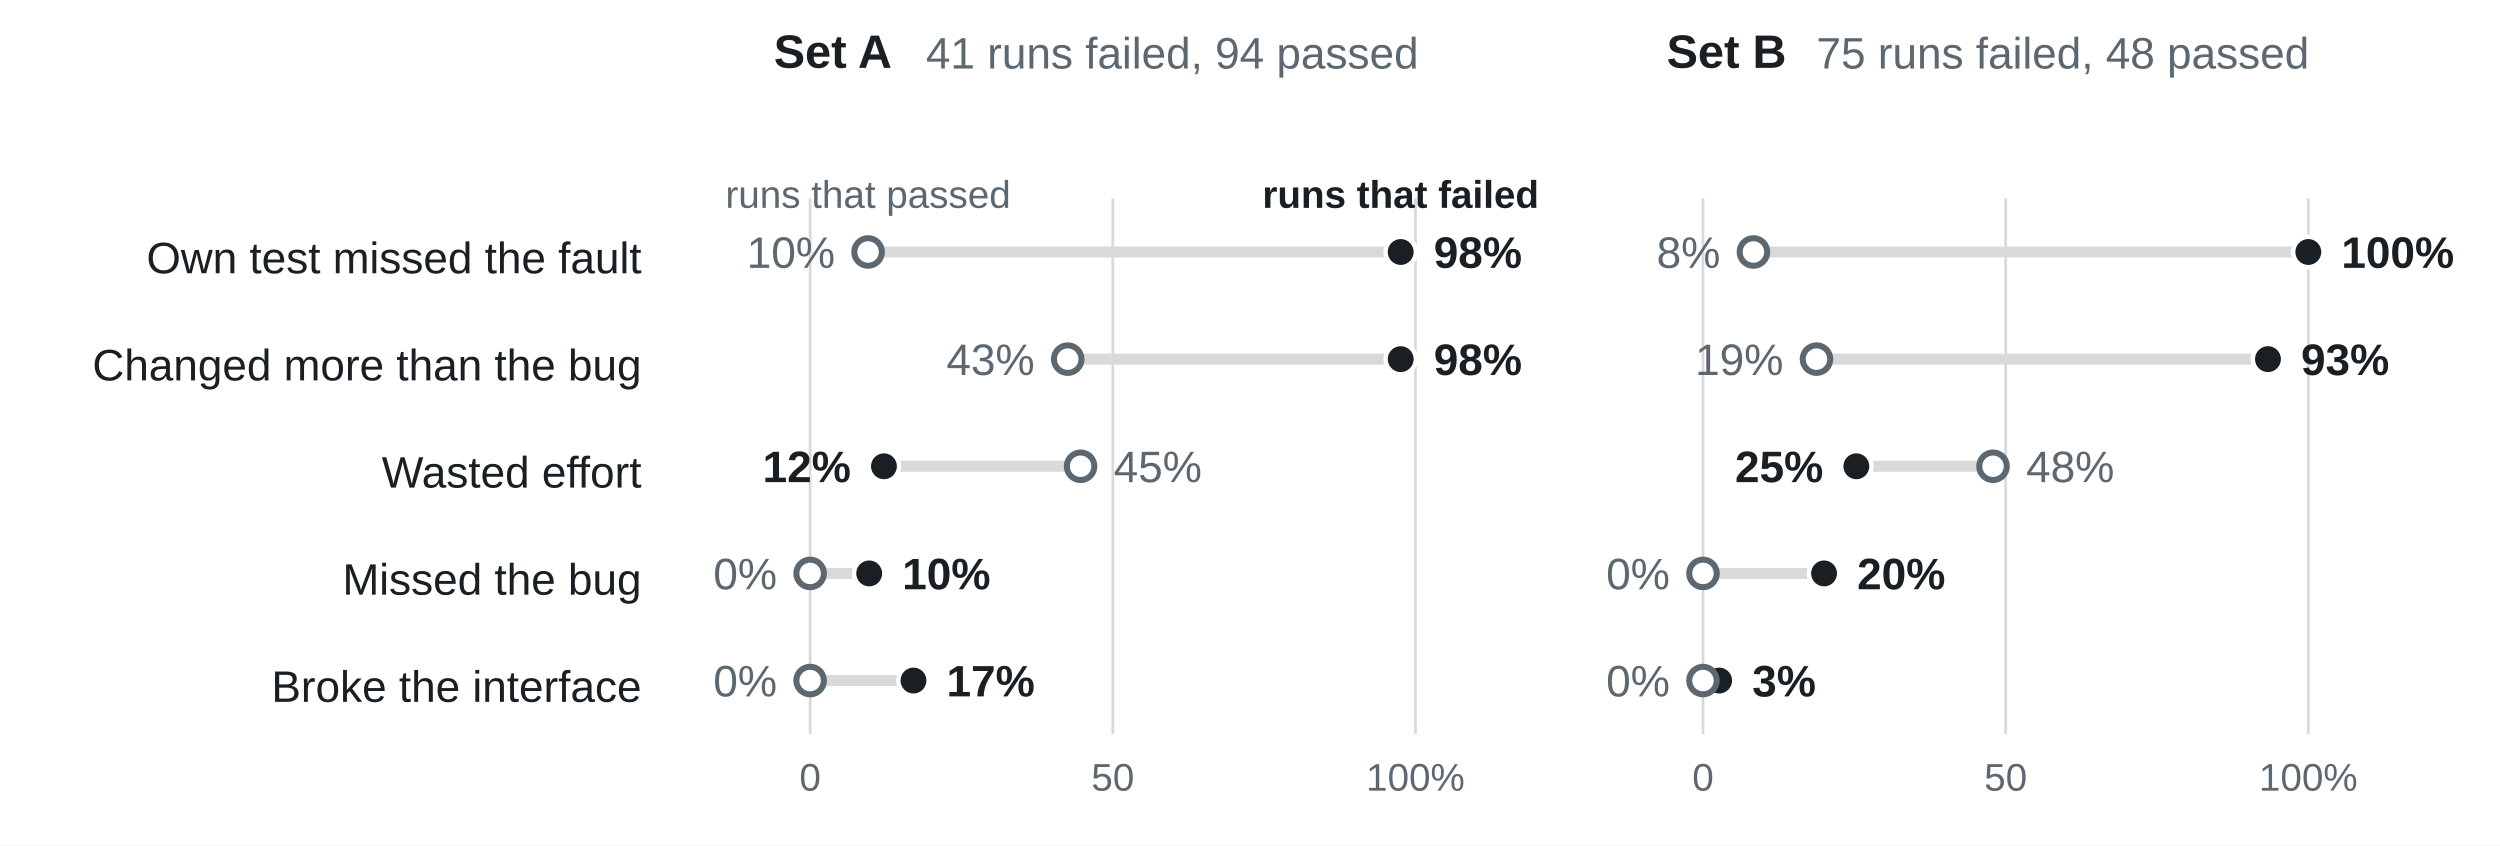
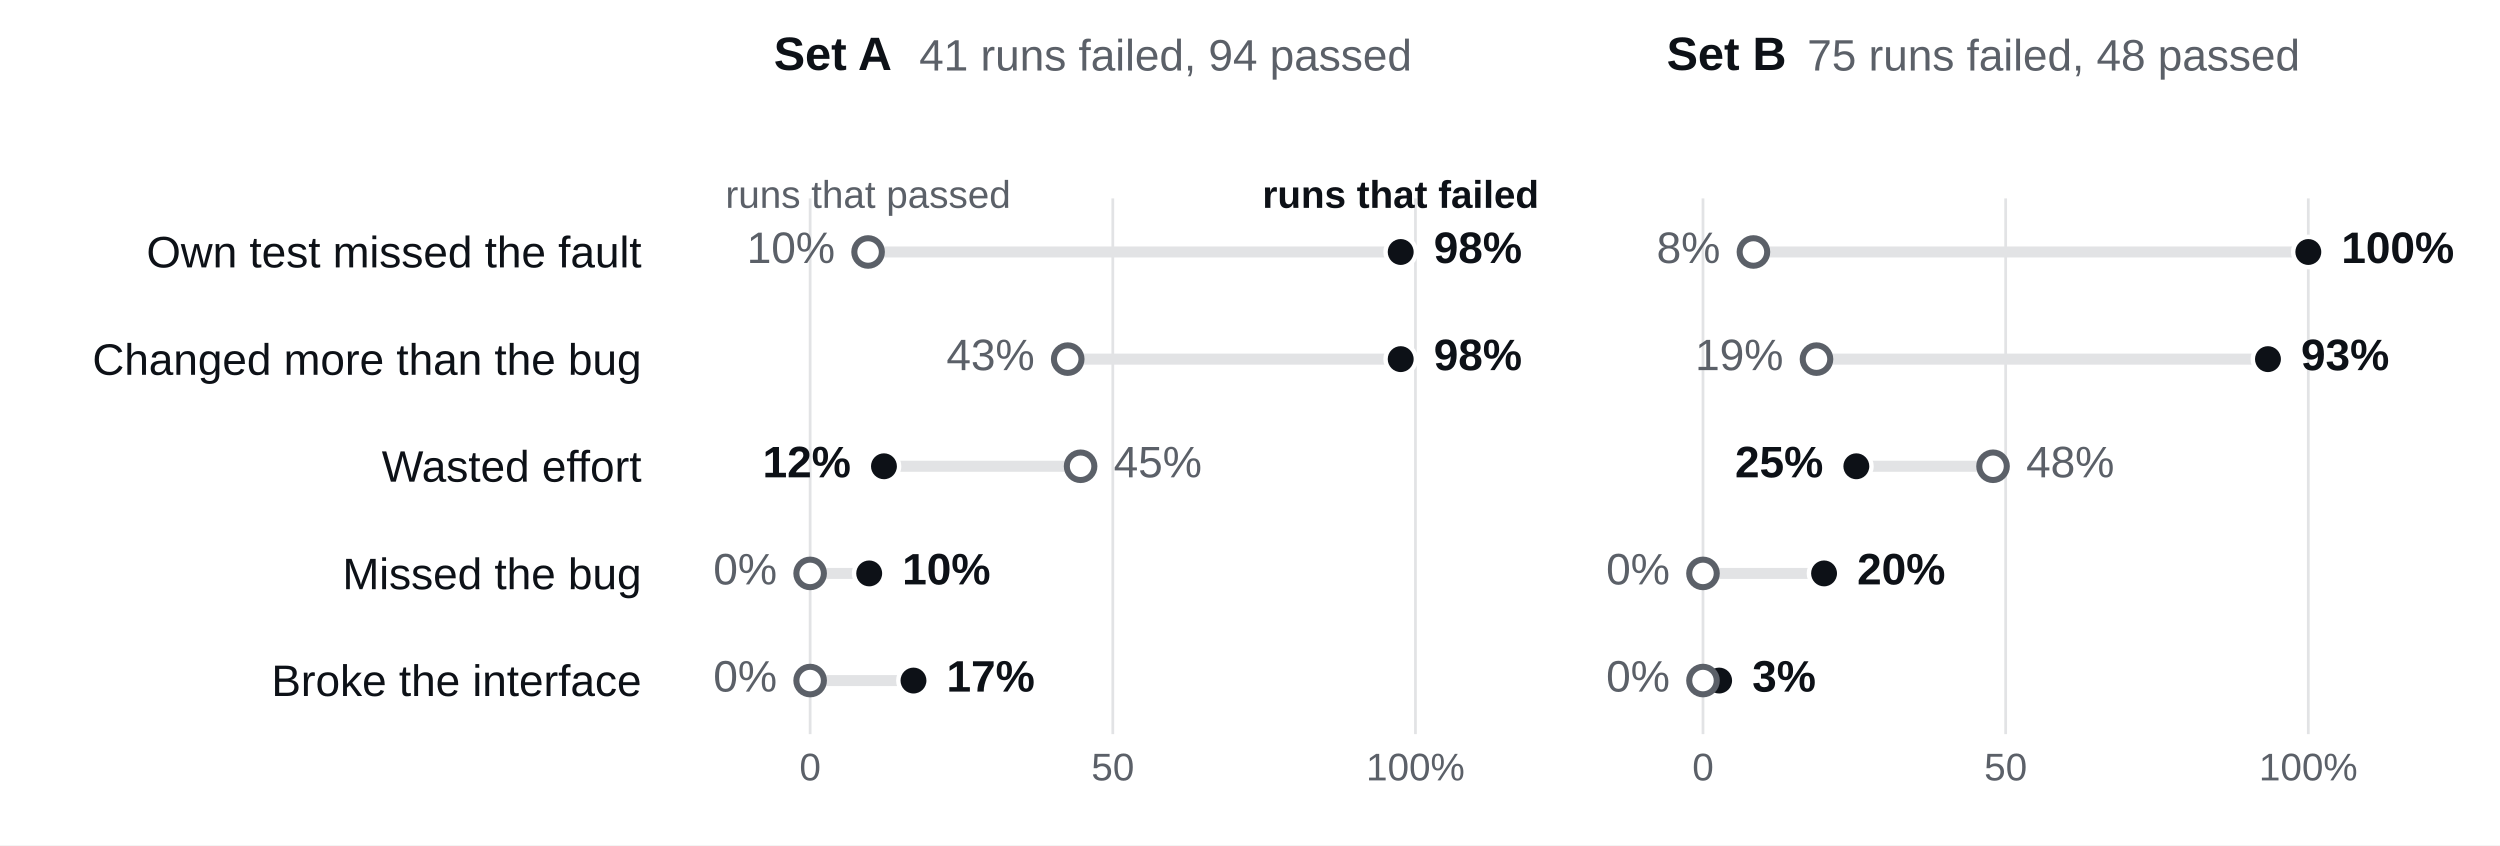
<svg xmlns="http://www.w3.org/2000/svg" xmlns:xlink="http://www.w3.org/1999/xlink" width="453.6pt" height="153.36pt" viewBox="0 0 453.6 153.36" version="1.1">
  <defs>
    <style type="text/css">*{stroke-linejoin: round; stroke-linecap: butt}</style>
  </defs>
  <g id="figure_1">
    <g id="patch_1">
      <path d="M 0 153.36  L 453.6 153.36  L 453.6 0  L 0 0  z " style="fill: #ffffff" />
    </g>
    <g id="axes_1">
      <g id="patch_2">
        <path d="M 140.4 133.2  L 270 133.2  L 270 36  L 140.4 36  z " style="fill: #ffffff" />
      </g>
      <g id="matplotlib.axis_1">
        <g id="xtick_1">
          <g id="line2d_1">
-             <path d="M 146.99 133.2  L 146.99 36  " clip-path="url(#pc1bfa8a1af)" style="fill: none; stroke: #d9d9d9; stroke-width: 0.5; stroke-linecap: square" />
+             <path d="M 146.99 133.2  L 146.99 36  " clip-path="url(#p0ff45778e9)" style="fill: none; stroke: #e2e3e5; stroke-width: 0.5; stroke-linecap: square" />
          </g>
          <g id="line2d_2" />
          <g id="text_1">
-             <text style="font-size: 7px; font-family: 'Libre Franklin', 'Franklin Gothic Medium', 'Segoe UI', 'Helvetica Neue', 'Arial', 'DejaVu Sans', sans-serif; text-anchor: middle; fill: #5c6770" x="146.99" y="143.462" transform="rotate(-0 146.9898 143.462)">0</text>
+             <text style="font-size: 7px; font-family: 'Figtree', 'Segoe UI', 'Helvetica Neue', 'Arial', 'DejaVu Sans', sans-serif; text-anchor: middle; fill: #5b6068" x="146.99" y="141.6" transform="rotate(-0 146.9898 141.6)">0</text>
          </g>
        </g>
        <g id="xtick_2">
          <g id="line2d_3">
-             <path d="M 201.905 133.2  L 201.905 36  " clip-path="url(#pc1bfa8a1af)" style="fill: none; stroke: #d9d9d9; stroke-width: 0.5; stroke-linecap: square" />
+             <path d="M 201.905 133.2  L 201.905 36  " clip-path="url(#p0ff45778e9)" style="fill: none; stroke: #e2e3e5; stroke-width: 0.5; stroke-linecap: square" />
          </g>
          <g id="line2d_4" />
          <g id="text_2">
-             <text style="font-size: 7px; font-family: 'Libre Franklin', 'Franklin Gothic Medium', 'Segoe UI', 'Helvetica Neue', 'Arial', 'DejaVu Sans', sans-serif; text-anchor: middle; fill: #5c6770" x="201.905" y="143.462" transform="rotate(-0 201.9051 143.462)">50</text>
+             <text style="font-size: 7px; font-family: 'Figtree', 'Segoe UI', 'Helvetica Neue', 'Arial', 'DejaVu Sans', sans-serif; text-anchor: middle; fill: #5b6068" x="201.905" y="141.6" transform="rotate(-0 201.9051 141.6)">50</text>
          </g>
        </g>
        <g id="xtick_3">
          <g id="line2d_5">
-             <path d="M 256.82 133.2  L 256.82 36  " clip-path="url(#pc1bfa8a1af)" style="fill: none; stroke: #d9d9d9; stroke-width: 0.5; stroke-linecap: square" />
+             <path d="M 256.82 133.2  L 256.82 36  " clip-path="url(#p0ff45778e9)" style="fill: none; stroke: #e2e3e5; stroke-width: 0.5; stroke-linecap: square" />
          </g>
          <g id="line2d_6" />
          <g id="text_3">
-             <text style="font-size: 7px; font-family: 'Libre Franklin', 'Franklin Gothic Medium', 'Segoe UI', 'Helvetica Neue', 'Arial', 'DejaVu Sans', sans-serif; text-anchor: middle; fill: #5c6770" x="256.82" y="143.462" transform="rotate(-0 256.8203 143.462)">100%</text>
+             <text style="font-size: 7px; font-family: 'Figtree', 'Segoe UI', 'Helvetica Neue', 'Arial', 'DejaVu Sans', sans-serif; text-anchor: middle; fill: #5b6068" x="256.82" y="141.6" transform="rotate(-0 256.8203 141.6)">100%</text>
          </g>
        </g>
      </g>
      <g id="matplotlib.axis_2">
        <g id="ytick_1">
          <g id="line2d_7" />
          <g id="text_4">
-             <text style="font-size: 8px; font-family: 'Libre Franklin', 'Franklin Gothic Medium', 'Segoe UI', 'Helvetica Neue', 'Arial', 'DejaVu Sans', sans-serif; text-anchor: end; fill: #1a1f24" x="116.4" y="49.584" transform="rotate(-0 116.4 49.584)">Own test missed the fault</text>
+             <text style="font-size: 8px; font-family: 'Figtree', 'Segoe UI', 'Helvetica Neue', 'Arial', 'DejaVu Sans', sans-serif; text-anchor: end; fill: #0d1117" x="116.4" y="48.52" transform="rotate(-0 116.4 48.52)">Own test missed the fault</text>
          </g>
        </g>
        <g id="ytick_2">
          <g id="line2d_8" />
          <g id="text_5">
-             <text style="font-size: 8px; font-family: 'Libre Franklin', 'Franklin Gothic Medium', 'Segoe UI', 'Helvetica Neue', 'Arial', 'DejaVu Sans', sans-serif; text-anchor: end; fill: #1a1f24" x="116.4" y="69.024" transform="rotate(-0 116.4 69.024)">Changed more than the bug</text>
+             <text style="font-size: 8px; font-family: 'Figtree', 'Segoe UI', 'Helvetica Neue', 'Arial', 'DejaVu Sans', sans-serif; text-anchor: end; fill: #0d1117" x="116.4" y="68.008" transform="rotate(-0 116.4 68.00813)">Changed more than the bug</text>
          </g>
        </g>
        <g id="ytick_3">
          <g id="line2d_9" />
          <g id="text_6">
-             <text style="font-size: 8px; font-family: 'Libre Franklin', 'Franklin Gothic Medium', 'Segoe UI', 'Helvetica Neue', 'Arial', 'DejaVu Sans', sans-serif; text-anchor: end; fill: #1a1f24" x="116.4" y="88.464" transform="rotate(-0 116.4 88.464)">Wasted effort</text>
+             <text style="font-size: 8px; font-family: 'Figtree', 'Segoe UI', 'Helvetica Neue', 'Arial', 'DejaVu Sans', sans-serif; text-anchor: end; fill: #0d1117" x="116.4" y="87.4" transform="rotate(-0 116.4 87.4)">Wasted effort</text>
          </g>
        </g>
        <g id="ytick_4">
          <g id="line2d_10" />
          <g id="text_7">
-             <text style="font-size: 8px; font-family: 'Libre Franklin', 'Franklin Gothic Medium', 'Segoe UI', 'Helvetica Neue', 'Arial', 'DejaVu Sans', sans-serif; text-anchor: end; fill: #1a1f24" x="116.4" y="107.904" transform="rotate(-0 116.4 107.904)">Missed the bug</text>
+             <text style="font-size: 8px; font-family: 'Figtree', 'Segoe UI', 'Helvetica Neue', 'Arial', 'DejaVu Sans', sans-serif; text-anchor: end; fill: #0d1117" x="116.4" y="106.904" transform="rotate(-0 116.4 106.9038)">Missed the bug</text>
          </g>
        </g>
        <g id="ytick_5">
          <g id="line2d_11" />
          <g id="text_8">
-             <text style="font-size: 8px; font-family: 'Libre Franklin', 'Franklin Gothic Medium', 'Segoe UI', 'Helvetica Neue', 'Arial', 'DejaVu Sans', sans-serif; text-anchor: end; fill: #1a1f24" x="116.4" y="127.344" transform="rotate(-0 116.4 127.344)">Broke the interface</text>
+             <text style="font-size: 8px; font-family: 'Figtree', 'Segoe UI', 'Helvetica Neue', 'Arial', 'DejaVu Sans', sans-serif; text-anchor: end; fill: #0d1117" x="116.4" y="126.28" transform="rotate(-0 116.4 126.28)">Broke the interface</text>
          </g>
        </g>
      </g>
      <g id="line2d_12">
-         <path d="M 157.506 45.72  L 254.142 45.72  " clip-path="url(#pc1bfa8a1af)" style="fill: none; stroke: #d9d9d9; stroke-width: 2; stroke-linecap: round" />
+         <path d="M 157.506 45.72  L 254.142 45.72  " clip-path="url(#p0ff45778e9)" style="fill: none; stroke: #e2e3e5; stroke-width: 2; stroke-linecap: round" />
      </g>
      <g id="line2d_13">
-         <path d="M 193.726 65.16  L 254.142 65.16  " clip-path="url(#pc1bfa8a1af)" style="fill: none; stroke: #d9d9d9; stroke-width: 2; stroke-linecap: round" />
+         <path d="M 193.726 65.16  L 254.142 65.16  " clip-path="url(#p0ff45778e9)" style="fill: none; stroke: #e2e3e5; stroke-width: 2; stroke-linecap: round" />
      </g>
      <g id="line2d_14">
-         <path d="M 196.063 84.6  L 160.384 84.6  " clip-path="url(#pc1bfa8a1af)" style="fill: none; stroke: #d9d9d9; stroke-width: 2; stroke-linecap: round" />
+         <path d="M 196.063 84.6  L 160.384 84.6  " clip-path="url(#p0ff45778e9)" style="fill: none; stroke: #e2e3e5; stroke-width: 2; stroke-linecap: round" />
      </g>
      <g id="line2d_15">
-         <path d="M 146.99 104.04  L 157.705 104.04  " clip-path="url(#pc1bfa8a1af)" style="fill: none; stroke: #d9d9d9; stroke-width: 2; stroke-linecap: round" />
+         <path d="M 146.99 104.04  L 157.705 104.04  " clip-path="url(#p0ff45778e9)" style="fill: none; stroke: #e2e3e5; stroke-width: 2; stroke-linecap: round" />
      </g>
      <g id="line2d_16">
-         <path d="M 146.99 123.48  L 165.741 123.48  " clip-path="url(#pc1bfa8a1af)" style="fill: none; stroke: #d9d9d9; stroke-width: 2; stroke-linecap: round" />
+         <path d="M 146.99 123.48  L 165.741 123.48  " clip-path="url(#p0ff45778e9)" style="fill: none; stroke: #e2e3e5; stroke-width: 2; stroke-linecap: round" />
      </g>
      <g id="line2d_17">
        <defs>
-           <path id="mf15284a9cc" d="M 0 2.5  C 0.663 2.5 1.299 2.237 1.768 1.768  C 2.237 1.299 2.5 0.663 2.5 0  C 2.5 -0.663 2.237 -1.299 1.768 -1.768  C 1.299 -2.237 0.663 -2.5 0 -2.5  C -0.663 -2.5 -1.299 -2.237 -1.768 -1.768  C -2.237 -1.299 -2.5 -0.663 -2.5 0  C -2.5 0.663 -2.237 1.299 -1.768 1.768  C -1.299 2.237 -0.663 2.5 0 2.5  z " style="stroke: #5c6770; stroke-width: 1.1" />
+           <path id="m9650bbb0f3" d="M 0 2.5  C 0.663 2.5 1.299 2.237 1.768 1.768  C 2.237 1.299 2.5 0.663 2.5 0  C 2.5 -0.663 2.237 -1.299 1.768 -1.768  C 1.299 -2.237 0.663 -2.5 0 -2.5  C -0.663 -2.5 -1.299 -2.237 -1.768 -1.768  C -2.237 -1.299 -2.5 -0.663 -2.5 0  C -2.5 0.663 -2.237 1.299 -1.768 1.768  C -1.299 2.237 -0.663 2.5 0 2.5  z " style="stroke: #5b6068; stroke-width: 1.1" />
        </defs>
-         <g clip-path="url(#pc1bfa8a1af)">
-           <use xlink:href="#mf15284a9cc" x="157.506" y="45.72" style="fill: #ffffff; stroke: #5c6770; stroke-width: 1.1" />
+         <g clip-path="url(#p0ff45778e9)">
+           <use xlink:href="#m9650bbb0f3" x="157.506" y="45.72" style="fill: #ffffff; stroke: #5b6068; stroke-width: 1.1" />
        </g>
      </g>
      <g id="line2d_18">
-         <g clip-path="url(#pc1bfa8a1af)">
-           <use xlink:href="#mf15284a9cc" x="193.726" y="65.16" style="fill: #ffffff; stroke: #5c6770; stroke-width: 1.1" />
+         <g clip-path="url(#p0ff45778e9)">
+           <use xlink:href="#m9650bbb0f3" x="193.726" y="65.16" style="fill: #ffffff; stroke: #5b6068; stroke-width: 1.1" />
        </g>
      </g>
      <g id="line2d_19">
-         <g clip-path="url(#pc1bfa8a1af)">
-           <use xlink:href="#mf15284a9cc" x="196.063" y="84.6" style="fill: #ffffff; stroke: #5c6770; stroke-width: 1.1" />
+         <g clip-path="url(#p0ff45778e9)">
+           <use xlink:href="#m9650bbb0f3" x="196.063" y="84.6" style="fill: #ffffff; stroke: #5b6068; stroke-width: 1.1" />
        </g>
      </g>
      <g id="line2d_20">
-         <g clip-path="url(#pc1bfa8a1af)">
-           <use xlink:href="#mf15284a9cc" x="146.99" y="104.04" style="fill: #ffffff; stroke: #5c6770; stroke-width: 1.1" />
+         <g clip-path="url(#p0ff45778e9)">
+           <use xlink:href="#m9650bbb0f3" x="146.99" y="104.04" style="fill: #ffffff; stroke: #5b6068; stroke-width: 1.1" />
        </g>
      </g>
      <g id="line2d_21">
-         <g clip-path="url(#pc1bfa8a1af)">
-           <use xlink:href="#mf15284a9cc" x="146.99" y="123.48" style="fill: #ffffff; stroke: #5c6770; stroke-width: 1.1" />
+         <g clip-path="url(#p0ff45778e9)">
+           <use xlink:href="#m9650bbb0f3" x="146.99" y="123.48" style="fill: #ffffff; stroke: #5b6068; stroke-width: 1.1" />
        </g>
      </g>
      <g id="line2d_22">
        <defs>
-           <path id="med57297b01" d="M 0 2.75  C 0.729 2.75 1.429 2.46 1.945 1.945  C 2.46 1.429 2.75 0.729 2.75 0  C 2.75 -0.729 2.46 -1.429 1.945 -1.945  C 1.429 -2.46 0.729 -2.75 0 -2.75  C -0.729 -2.75 -1.429 -2.46 -1.945 -1.945  C -2.46 -1.429 -2.75 -0.729 -2.75 0  C -2.75 0.729 -2.46 1.429 -1.945 1.945  C -1.429 2.46 -0.729 2.75 0 2.75  z " style="stroke: #ffffff; stroke-width: 0.8" />
+           <path id="mc7dd5e5959" d="M 0 2.75  C 0.729 2.75 1.429 2.46 1.945 1.945  C 2.46 1.429 2.75 0.729 2.75 0  C 2.75 -0.729 2.46 -1.429 1.945 -1.945  C 1.429 -2.46 0.729 -2.75 0 -2.75  C -0.729 -2.75 -1.429 -2.46 -1.945 -1.945  C -2.46 -1.429 -2.75 -0.729 -2.75 0  C -2.75 0.729 -2.46 1.429 -1.945 1.945  C -1.429 2.46 -0.729 2.75 0 2.75  z " style="stroke: #ffffff; stroke-width: 0.8" />
        </defs>
-         <g clip-path="url(#pc1bfa8a1af)">
-           <use xlink:href="#med57297b01" x="254.142" y="45.72" style="fill: #1a1f24; stroke: #ffffff; stroke-width: 0.8" />
+         <g clip-path="url(#p0ff45778e9)">
+           <use xlink:href="#mc7dd5e5959" x="254.142" y="45.72" style="fill: #0d1117; stroke: #ffffff; stroke-width: 0.8" />
        </g>
      </g>
      <g id="text_9">
-         <text style="font-weight: 700; font-size: 8px; font-family: 'Libre Franklin', 'Franklin Gothic Medium', 'Segoe UI', 'Helvetica Neue', 'Arial', 'DejaVu Sans', sans-serif; text-anchor: start; fill: #1a1f24" x="260.142" y="48.6" transform="rotate(-0 260.1415 48.6)">98%</text>
+         <text style="font-weight: 700; font-size: 8px; font-family: 'Figtree', 'Segoe UI', 'Helvetica Neue', 'Arial', 'DejaVu Sans', sans-serif; text-anchor: start; fill: #0d1117" x="260.142" y="47.72" transform="rotate(-0 260.1415 47.72)">98%</text>
      </g>
      <g id="text_10">
-         <text style="font-size: 8px; font-family: 'Libre Franklin', 'Franklin Gothic Medium', 'Segoe UI', 'Helvetica Neue', 'Arial', 'DejaVu Sans', sans-serif; text-anchor: end; fill: #5c6770" x="151.506" y="48.6" transform="rotate(-0 151.5055 48.6)">10%</text>
+         <text style="font-size: 8px; font-family: 'Figtree', 'Segoe UI', 'Helvetica Neue', 'Arial', 'DejaVu Sans', sans-serif; text-anchor: end; fill: #5b6068" x="151.506" y="47.72" transform="rotate(-0 151.5055 47.72)">10%</text>
      </g>
      <g id="text_11">
-         <text style="font-weight: 700; font-size: 7px; font-family: 'Libre Franklin', 'Franklin Gothic Medium', 'Segoe UI', 'Helvetica Neue', 'Arial', 'DejaVu Sans', sans-serif; text-anchor: middle; fill: #1a1f24" x="254.142" y="37.72" transform="rotate(-0 254.1415 37.72)">runs that failed</text>
+         <text style="font-weight: 700; font-size: 7px; font-family: 'Figtree', 'Segoe UI', 'Helvetica Neue', 'Arial', 'DejaVu Sans', sans-serif; text-anchor: middle; fill: #0d1117" x="254.142" y="37.72" transform="rotate(-0 254.1415 37.72)">runs that failed</text>
      </g>
      <g id="text_12">
-         <text style="font-size: 7px; font-family: 'Libre Franklin', 'Franklin Gothic Medium', 'Segoe UI', 'Helvetica Neue', 'Arial', 'DejaVu Sans', sans-serif; text-anchor: middle; fill: #5c6770" x="157.506" y="37.72" transform="rotate(-0 157.5055 37.72)">runs that passed</text>
+         <text style="font-size: 7px; font-family: 'Figtree', 'Segoe UI', 'Helvetica Neue', 'Arial', 'DejaVu Sans', sans-serif; text-anchor: middle; fill: #5b6068" x="157.506" y="37.72" transform="rotate(-0 157.5055 37.72)">runs that passed</text>
      </g>
      <g id="line2d_23">
-         <g clip-path="url(#pc1bfa8a1af)">
-           <use xlink:href="#med57297b01" x="254.142" y="65.16" style="fill: #1a1f24; stroke: #ffffff; stroke-width: 0.8" />
+         <g clip-path="url(#p0ff45778e9)">
+           <use xlink:href="#mc7dd5e5959" x="254.142" y="65.16" style="fill: #0d1117; stroke: #ffffff; stroke-width: 0.8" />
        </g>
      </g>
      <g id="text_13">
-         <text style="font-weight: 700; font-size: 8px; font-family: 'Libre Franklin', 'Franklin Gothic Medium', 'Segoe UI', 'Helvetica Neue', 'Arial', 'DejaVu Sans', sans-serif; text-anchor: start; fill: #1a1f24" x="260.142" y="68.04" transform="rotate(-0 260.1415 68.04)">98%</text>
+         <text style="font-weight: 700; font-size: 8px; font-family: 'Figtree', 'Segoe UI', 'Helvetica Neue', 'Arial', 'DejaVu Sans', sans-serif; text-anchor: start; fill: #0d1117" x="260.142" y="67.16" transform="rotate(-0 260.1415 67.16)">98%</text>
      </g>
      <g id="text_14">
-         <text style="font-size: 8px; font-family: 'Libre Franklin', 'Franklin Gothic Medium', 'Segoe UI', 'Helvetica Neue', 'Arial', 'DejaVu Sans', sans-serif; text-anchor: end; fill: #5c6770" x="187.726" y="68.04" transform="rotate(-0 187.7262 68.04)">43%</text>
+         <text style="font-size: 8px; font-family: 'Figtree', 'Segoe UI', 'Helvetica Neue', 'Arial', 'DejaVu Sans', sans-serif; text-anchor: end; fill: #5b6068" x="187.726" y="67.16" transform="rotate(-0 187.7262 67.16)">43%</text>
      </g>
      <g id="line2d_24">
-         <g clip-path="url(#pc1bfa8a1af)">
-           <use xlink:href="#med57297b01" x="160.384" y="84.6" style="fill: #1a1f24; stroke: #ffffff; stroke-width: 0.8" />
+         <g clip-path="url(#p0ff45778e9)">
+           <use xlink:href="#mc7dd5e5959" x="160.384" y="84.6" style="fill: #0d1117; stroke: #ffffff; stroke-width: 0.8" />
        </g>
      </g>
      <g id="text_15">
-         <text style="font-weight: 700; font-size: 8px; font-family: 'Libre Franklin', 'Franklin Gothic Medium', 'Segoe UI', 'Helvetica Neue', 'Arial', 'DejaVu Sans', sans-serif; text-anchor: end; fill: #1a1f24" x="154.384" y="87.48" transform="rotate(-0 154.3838 87.48)">12%</text>
+         <text style="font-weight: 700; font-size: 8px; font-family: 'Figtree', 'Segoe UI', 'Helvetica Neue', 'Arial', 'DejaVu Sans', sans-serif; text-anchor: end; fill: #0d1117" x="154.384" y="86.6" transform="rotate(-0 154.3838 86.6)">12%</text>
      </g>
      <g id="text_16">
-         <text style="font-size: 8px; font-family: 'Libre Franklin', 'Franklin Gothic Medium', 'Segoe UI', 'Helvetica Neue', 'Arial', 'DejaVu Sans', sans-serif; text-anchor: start; fill: #5c6770" x="202.063" y="87.48" transform="rotate(-0 202.063 87.48)">45%</text>
+         <text style="font-size: 8px; font-family: 'Figtree', 'Segoe UI', 'Helvetica Neue', 'Arial', 'DejaVu Sans', sans-serif; text-anchor: start; fill: #5b6068" x="202.063" y="86.6" transform="rotate(-0 202.063 86.6)">45%</text>
      </g>
      <g id="line2d_25">
-         <g clip-path="url(#pc1bfa8a1af)">
-           <use xlink:href="#med57297b01" x="157.705" y="104.04" style="fill: #1a1f24; stroke: #ffffff; stroke-width: 0.8" />
+         <g clip-path="url(#p0ff45778e9)">
+           <use xlink:href="#mc7dd5e5959" x="157.705" y="104.04" style="fill: #0d1117; stroke: #ffffff; stroke-width: 0.8" />
        </g>
      </g>
      <g id="text_17">
-         <text style="font-weight: 700; font-size: 8px; font-family: 'Libre Franklin', 'Franklin Gothic Medium', 'Segoe UI', 'Helvetica Neue', 'Arial', 'DejaVu Sans', sans-serif; text-anchor: start; fill: #1a1f24" x="163.705" y="106.92" transform="rotate(-0 163.705 106.92)">10%</text>
+         <text style="font-weight: 700; font-size: 8px; font-family: 'Figtree', 'Segoe UI', 'Helvetica Neue', 'Arial', 'DejaVu Sans', sans-serif; text-anchor: start; fill: #0d1117" x="163.705" y="106.04" transform="rotate(-0 163.705 106.04)">10%</text>
      </g>
      <g id="text_18">
-         <text style="font-size: 8px; font-family: 'Libre Franklin', 'Franklin Gothic Medium', 'Segoe UI', 'Helvetica Neue', 'Arial', 'DejaVu Sans', sans-serif; text-anchor: end; fill: #5c6770" x="140.99" y="106.92" transform="rotate(-0 140.9898 106.92)">0%</text>
+         <text style="font-size: 8px; font-family: 'Figtree', 'Segoe UI', 'Helvetica Neue', 'Arial', 'DejaVu Sans', sans-serif; text-anchor: end; fill: #5b6068" x="140.99" y="106.04" transform="rotate(-0 140.9898 106.04)">0%</text>
      </g>
      <g id="line2d_26">
-         <g clip-path="url(#pc1bfa8a1af)">
-           <use xlink:href="#med57297b01" x="165.741" y="123.48" style="fill: #1a1f24; stroke: #ffffff; stroke-width: 0.8" />
+         <g clip-path="url(#p0ff45778e9)">
+           <use xlink:href="#mc7dd5e5959" x="165.741" y="123.48" style="fill: #0d1117; stroke: #ffffff; stroke-width: 0.8" />
        </g>
      </g>
      <g id="text_19">
-         <text style="font-weight: 700; font-size: 8px; font-family: 'Libre Franklin', 'Franklin Gothic Medium', 'Segoe UI', 'Helvetica Neue', 'Arial', 'DejaVu Sans', sans-serif; text-anchor: start; fill: #1a1f24" x="171.741" y="126.36" transform="rotate(-0 171.7414 126.36)">17%</text>
+         <text style="font-weight: 700; font-size: 8px; font-family: 'Figtree', 'Segoe UI', 'Helvetica Neue', 'Arial', 'DejaVu Sans', sans-serif; text-anchor: start; fill: #0d1117" x="171.741" y="125.48" transform="rotate(-0 171.7414 125.48)">17%</text>
      </g>
      <g id="text_20">
-         <text style="font-size: 8px; font-family: 'Libre Franklin', 'Franklin Gothic Medium', 'Segoe UI', 'Helvetica Neue', 'Arial', 'DejaVu Sans', sans-serif; text-anchor: end; fill: #5c6770" x="140.99" y="126.36" transform="rotate(-0 140.9898 126.36)">0%</text>
+         <text style="font-size: 8px; font-family: 'Figtree', 'Segoe UI', 'Helvetica Neue', 'Arial', 'DejaVu Sans', sans-serif; text-anchor: end; fill: #5b6068" x="140.99" y="125.48" transform="rotate(-0 140.9898 125.48)">0%</text>
      </g>
      <g id="text_21">
-         <text style="font-weight: 700; font-size: 8.5px; font-family: 'Libre Franklin', 'Franklin Gothic Medium', 'Segoe UI', 'Helvetica Neue', 'Arial', 'DejaVu Sans', sans-serif; text-anchor: start; fill: #1a1f24" x="140.4" y="12.309" transform="rotate(-0 140.4 12.309)">Set A</text>
+         <text style="font-weight: 700; font-size: 8.5px; font-family: 'Figtree', 'Segoe UI', 'Helvetica Neue', 'Arial', 'DejaVu Sans', sans-serif; text-anchor: start; fill: #0d1117" x="140.4" y="12.7" transform="rotate(-0 140.4 12.7)">Set A</text>
      </g>
      <g id="text_22">
-         <text style="font-size: 8px; font-family: 'Libre Franklin', 'Franklin Gothic Medium', 'Segoe UI', 'Helvetica Neue', 'Arial', 'DejaVu Sans', sans-serif; text-anchor: start; fill: #5c6770" x="167.991" y="12.432" transform="rotate(-0 167.9914 12.432)">41 runs failed, 94 passed</text>
+         <text style="font-size: 8px; font-family: 'Figtree', 'Segoe UI', 'Helvetica Neue', 'Arial', 'DejaVu Sans', sans-serif; text-anchor: start; fill: #5b6068" x="166.779" y="12.8" transform="rotate(-0 166.7788 12.8)">41 runs failed, 94 passed</text>
      </g>
    </g>
    <g id="axes_2">
      <g id="patch_3">
        <path d="M 302.4 133.2  L 432 133.2  L 432 36  L 302.4 36  z " style="fill: #ffffff" />
      </g>
      <g id="matplotlib.axis_3">
        <g id="xtick_4">
          <g id="line2d_27">
-             <path d="M 308.99 133.2  L 308.99 36  " clip-path="url(#p46aad08931)" style="fill: none; stroke: #d9d9d9; stroke-width: 0.5; stroke-linecap: square" />
+             <path d="M 308.99 133.2  L 308.99 36  " clip-path="url(#p1ad16c2c5d)" style="fill: none; stroke: #e2e3e5; stroke-width: 0.5; stroke-linecap: square" />
          </g>
          <g id="line2d_28" />
          <g id="text_23">
-             <text style="font-size: 7px; font-family: 'Libre Franklin', 'Franklin Gothic Medium', 'Segoe UI', 'Helvetica Neue', 'Arial', 'DejaVu Sans', sans-serif; text-anchor: middle; fill: #5c6770" x="308.99" y="143.462" transform="rotate(-0 308.9898 143.462)">0</text>
+             <text style="font-size: 7px; font-family: 'Figtree', 'Segoe UI', 'Helvetica Neue', 'Arial', 'DejaVu Sans', sans-serif; text-anchor: middle; fill: #5b6068" x="308.99" y="141.6" transform="rotate(-0 308.9898 141.6)">0</text>
          </g>
        </g>
        <g id="xtick_5">
          <g id="line2d_29">
-             <path d="M 363.905 133.2  L 363.905 36  " clip-path="url(#p46aad08931)" style="fill: none; stroke: #d9d9d9; stroke-width: 0.5; stroke-linecap: square" />
+             <path d="M 363.905 133.2  L 363.905 36  " clip-path="url(#p1ad16c2c5d)" style="fill: none; stroke: #e2e3e5; stroke-width: 0.5; stroke-linecap: square" />
          </g>
          <g id="line2d_30" />
          <g id="text_24">
-             <text style="font-size: 7px; font-family: 'Libre Franklin', 'Franklin Gothic Medium', 'Segoe UI', 'Helvetica Neue', 'Arial', 'DejaVu Sans', sans-serif; text-anchor: middle; fill: #5c6770" x="363.905" y="143.462" transform="rotate(-0 363.9051 143.462)">50</text>
+             <text style="font-size: 7px; font-family: 'Figtree', 'Segoe UI', 'Helvetica Neue', 'Arial', 'DejaVu Sans', sans-serif; text-anchor: middle; fill: #5b6068" x="363.905" y="141.6" transform="rotate(-0 363.9051 141.6)">50</text>
          </g>
        </g>
        <g id="xtick_6">
          <g id="line2d_31">
-             <path d="M 418.82 133.2  L 418.82 36  " clip-path="url(#p46aad08931)" style="fill: none; stroke: #d9d9d9; stroke-width: 0.5; stroke-linecap: square" />
+             <path d="M 418.82 133.2  L 418.82 36  " clip-path="url(#p1ad16c2c5d)" style="fill: none; stroke: #e2e3e5; stroke-width: 0.5; stroke-linecap: square" />
          </g>
          <g id="line2d_32" />
          <g id="text_25">
-             <text style="font-size: 7px; font-family: 'Libre Franklin', 'Franklin Gothic Medium', 'Segoe UI', 'Helvetica Neue', 'Arial', 'DejaVu Sans', sans-serif; text-anchor: middle; fill: #5c6770" x="418.82" y="143.462" transform="rotate(-0 418.8203 143.462)">100%</text>
+             <text style="font-size: 7px; font-family: 'Figtree', 'Segoe UI', 'Helvetica Neue', 'Arial', 'DejaVu Sans', sans-serif; text-anchor: middle; fill: #5b6068" x="418.82" y="141.6" transform="rotate(-0 418.8203 141.6)">100%</text>
          </g>
        </g>
      </g>
      <g id="matplotlib.axis_4">
        <g id="ytick_6">
          <g id="line2d_33" />
        </g>
        <g id="ytick_7">
          <g id="line2d_34" />
        </g>
        <g id="ytick_8">
          <g id="line2d_35" />
        </g>
        <g id="ytick_9">
          <g id="line2d_36" />
        </g>
        <g id="ytick_10">
          <g id="line2d_37" />
        </g>
      </g>
      <g id="line2d_38">
-         <path d="M 318.142 45.72  L 418.82 45.72  " clip-path="url(#p46aad08931)" style="fill: none; stroke: #d9d9d9; stroke-width: 2; stroke-linecap: round" />
+         <path d="M 318.142 45.72  L 418.82 45.72  " clip-path="url(#p1ad16c2c5d)" style="fill: none; stroke: #e2e3e5; stroke-width: 2; stroke-linecap: round" />
      </g>
      <g id="line2d_39">
-         <path d="M 329.583 65.16  L 411.498 65.16  " clip-path="url(#p46aad08931)" style="fill: none; stroke: #d9d9d9; stroke-width: 2; stroke-linecap: round" />
+         <path d="M 329.583 65.16  L 411.498 65.16  " clip-path="url(#p1ad16c2c5d)" style="fill: none; stroke: #e2e3e5; stroke-width: 2; stroke-linecap: round" />
      </g>
      <g id="line2d_40">
-         <path d="M 361.617 84.6  L 336.814 84.6  " clip-path="url(#p46aad08931)" style="fill: none; stroke: #d9d9d9; stroke-width: 2; stroke-linecap: round" />
+         <path d="M 361.617 84.6  L 336.814 84.6  " clip-path="url(#p1ad16c2c5d)" style="fill: none; stroke: #e2e3e5; stroke-width: 2; stroke-linecap: round" />
      </g>
      <g id="line2d_41">
-         <path d="M 308.99 104.04  L 330.956 104.04  " clip-path="url(#p46aad08931)" style="fill: none; stroke: #d9d9d9; stroke-width: 2; stroke-linecap: round" />
+         <path d="M 308.99 104.04  L 330.956 104.04  " clip-path="url(#p1ad16c2c5d)" style="fill: none; stroke: #e2e3e5; stroke-width: 2; stroke-linecap: round" />
      </g>
      <g id="line2d_42">
-         <path d="M 308.99 123.48  L 311.919 123.48  " clip-path="url(#p46aad08931)" style="fill: none; stroke: #d9d9d9; stroke-width: 2; stroke-linecap: round" />
+         <path d="M 308.99 123.48  L 311.919 123.48  " clip-path="url(#p1ad16c2c5d)" style="fill: none; stroke: #e2e3e5; stroke-width: 2; stroke-linecap: round" />
      </g>
      <g id="line2d_43">
-         <g clip-path="url(#p46aad08931)">
-           <use xlink:href="#mf15284a9cc" x="318.142" y="45.72" style="fill: #ffffff; stroke: #5c6770; stroke-width: 1.1" />
+         <g clip-path="url(#p1ad16c2c5d)">
+           <use xlink:href="#m9650bbb0f3" x="318.142" y="45.72" style="fill: #ffffff; stroke: #5b6068; stroke-width: 1.1" />
        </g>
      </g>
      <g id="line2d_44">
-         <g clip-path="url(#p46aad08931)">
-           <use xlink:href="#mf15284a9cc" x="329.583" y="65.16" style="fill: #ffffff; stroke: #5c6770; stroke-width: 1.1" />
+         <g clip-path="url(#p1ad16c2c5d)">
+           <use xlink:href="#m9650bbb0f3" x="329.583" y="65.16" style="fill: #ffffff; stroke: #5b6068; stroke-width: 1.1" />
        </g>
      </g>
      <g id="line2d_45">
-         <g clip-path="url(#p46aad08931)">
-           <use xlink:href="#mf15284a9cc" x="361.617" y="84.6" style="fill: #ffffff; stroke: #5c6770; stroke-width: 1.1" />
+         <g clip-path="url(#p1ad16c2c5d)">
+           <use xlink:href="#m9650bbb0f3" x="361.617" y="84.6" style="fill: #ffffff; stroke: #5b6068; stroke-width: 1.1" />
        </g>
      </g>
      <g id="line2d_46">
-         <g clip-path="url(#p46aad08931)">
-           <use xlink:href="#mf15284a9cc" x="308.99" y="104.04" style="fill: #ffffff; stroke: #5c6770; stroke-width: 1.1" />
+         <g clip-path="url(#p1ad16c2c5d)">
+           <use xlink:href="#m9650bbb0f3" x="308.99" y="104.04" style="fill: #ffffff; stroke: #5b6068; stroke-width: 1.1" />
        </g>
      </g>
      <g id="line2d_47">
-         <g clip-path="url(#p46aad08931)">
-           <use xlink:href="#med57297b01" x="418.82" y="45.72" style="fill: #1a1f24; stroke: #ffffff; stroke-width: 0.8" />
+         <g clip-path="url(#p1ad16c2c5d)">
+           <use xlink:href="#mc7dd5e5959" x="418.82" y="45.72" style="fill: #0d1117; stroke: #ffffff; stroke-width: 0.8" />
        </g>
      </g>
      <g id="text_26">
-         <text style="font-weight: 700; font-size: 8px; font-family: 'Libre Franklin', 'Franklin Gothic Medium', 'Segoe UI', 'Helvetica Neue', 'Arial', 'DejaVu Sans', sans-serif; text-anchor: start; fill: #1a1f24" x="424.82" y="48.6" transform="rotate(-0 424.8203 48.6)">100%</text>
+         <text style="font-weight: 700; font-size: 8px; font-family: 'Figtree', 'Segoe UI', 'Helvetica Neue', 'Arial', 'DejaVu Sans', sans-serif; text-anchor: start; fill: #0d1117" x="424.82" y="47.72" transform="rotate(-0 424.8203 47.72)">100%</text>
      </g>
      <g id="text_27">
-         <text style="font-size: 8px; font-family: 'Libre Franklin', 'Franklin Gothic Medium', 'Segoe UI', 'Helvetica Neue', 'Arial', 'DejaVu Sans', sans-serif; text-anchor: end; fill: #5c6770" x="312.142" y="48.6" transform="rotate(-0 312.1424 48.6)">8%</text>
+         <text style="font-size: 8px; font-family: 'Figtree', 'Segoe UI', 'Helvetica Neue', 'Arial', 'DejaVu Sans', sans-serif; text-anchor: end; fill: #5b6068" x="312.142" y="47.72" transform="rotate(-0 312.1424 47.72)">8%</text>
      </g>
      <g id="line2d_48">
-         <g clip-path="url(#p46aad08931)">
-           <use xlink:href="#med57297b01" x="411.498" y="65.16" style="fill: #1a1f24; stroke: #ffffff; stroke-width: 0.8" />
+         <g clip-path="url(#p1ad16c2c5d)">
+           <use xlink:href="#mc7dd5e5959" x="411.498" y="65.16" style="fill: #0d1117; stroke: #ffffff; stroke-width: 0.8" />
        </g>
      </g>
      <g id="text_28">
-         <text style="font-weight: 700; font-size: 8px; font-family: 'Libre Franklin', 'Franklin Gothic Medium', 'Segoe UI', 'Helvetica Neue', 'Arial', 'DejaVu Sans', sans-serif; text-anchor: start; fill: #1a1f24" x="417.498" y="68.04" transform="rotate(-0 417.4983 68.04)">93%</text>
+         <text style="font-weight: 700; font-size: 8px; font-family: 'Figtree', 'Segoe UI', 'Helvetica Neue', 'Arial', 'DejaVu Sans', sans-serif; text-anchor: start; fill: #0d1117" x="417.498" y="67.16" transform="rotate(-0 417.4983 67.16)">93%</text>
      </g>
      <g id="text_29">
-         <text style="font-size: 8px; font-family: 'Libre Franklin', 'Franklin Gothic Medium', 'Segoe UI', 'Helvetica Neue', 'Arial', 'DejaVu Sans', sans-serif; text-anchor: end; fill: #5c6770" x="323.583" y="68.04" transform="rotate(-0 323.5831 68.04)">19%</text>
+         <text style="font-size: 8px; font-family: 'Figtree', 'Segoe UI', 'Helvetica Neue', 'Arial', 'DejaVu Sans', sans-serif; text-anchor: end; fill: #5b6068" x="323.583" y="67.16" transform="rotate(-0 323.5831 67.16)">19%</text>
      </g>
      <g id="line2d_49">
-         <g clip-path="url(#p46aad08931)">
-           <use xlink:href="#med57297b01" x="336.814" y="84.6" style="fill: #1a1f24; stroke: #ffffff; stroke-width: 0.8" />
+         <g clip-path="url(#p1ad16c2c5d)">
+           <use xlink:href="#mc7dd5e5959" x="336.814" y="84.6" style="fill: #0d1117; stroke: #ffffff; stroke-width: 0.8" />
        </g>
      </g>
      <g id="text_30">
-         <text style="font-weight: 700; font-size: 8px; font-family: 'Libre Franklin', 'Franklin Gothic Medium', 'Segoe UI', 'Helvetica Neue', 'Arial', 'DejaVu Sans', sans-serif; text-anchor: end; fill: #1a1f24" x="330.814" y="87.48" transform="rotate(-0 330.8136 87.48)">25%</text>
+         <text style="font-weight: 700; font-size: 8px; font-family: 'Figtree', 'Segoe UI', 'Helvetica Neue', 'Arial', 'DejaVu Sans', sans-serif; text-anchor: end; fill: #0d1117" x="330.814" y="86.6" transform="rotate(-0 330.8136 86.6)">25%</text>
      </g>
      <g id="text_31">
-         <text style="font-size: 8px; font-family: 'Libre Franklin', 'Franklin Gothic Medium', 'Segoe UI', 'Helvetica Neue', 'Arial', 'DejaVu Sans', sans-serif; text-anchor: start; fill: #5c6770" x="367.617" y="87.48" transform="rotate(-0 367.6169 87.48)">48%</text>
+         <text style="font-size: 8px; font-family: 'Figtree', 'Segoe UI', 'Helvetica Neue', 'Arial', 'DejaVu Sans', sans-serif; text-anchor: start; fill: #5b6068" x="367.617" y="86.6" transform="rotate(-0 367.6169 86.6)">48%</text>
      </g>
      <g id="line2d_50">
-         <g clip-path="url(#p46aad08931)">
-           <use xlink:href="#med57297b01" x="330.956" y="104.04" style="fill: #1a1f24; stroke: #ffffff; stroke-width: 0.8" />
+         <g clip-path="url(#p1ad16c2c5d)">
+           <use xlink:href="#mc7dd5e5959" x="330.956" y="104.04" style="fill: #0d1117; stroke: #ffffff; stroke-width: 0.8" />
        </g>
      </g>
      <g id="text_32">
-         <text style="font-weight: 700; font-size: 8px; font-family: 'Libre Franklin', 'Franklin Gothic Medium', 'Segoe UI', 'Helvetica Neue', 'Arial', 'DejaVu Sans', sans-serif; text-anchor: start; fill: #1a1f24" x="336.956" y="106.92" transform="rotate(-0 336.9559 106.92)">20%</text>
+         <text style="font-weight: 700; font-size: 8px; font-family: 'Figtree', 'Segoe UI', 'Helvetica Neue', 'Arial', 'DejaVu Sans', sans-serif; text-anchor: start; fill: #0d1117" x="336.956" y="106.04" transform="rotate(-0 336.9559 106.04)">20%</text>
      </g>
      <g id="text_33">
-         <text style="font-size: 8px; font-family: 'Libre Franklin', 'Franklin Gothic Medium', 'Segoe UI', 'Helvetica Neue', 'Arial', 'DejaVu Sans', sans-serif; text-anchor: end; fill: #5c6770" x="302.99" y="106.92" transform="rotate(-0 302.9898 106.92)">0%</text>
+         <text style="font-size: 8px; font-family: 'Figtree', 'Segoe UI', 'Helvetica Neue', 'Arial', 'DejaVu Sans', sans-serif; text-anchor: end; fill: #5b6068" x="302.99" y="106.04" transform="rotate(-0 302.9898 106.04)">0%</text>
      </g>
      <g id="line2d_51">
-         <g clip-path="url(#p46aad08931)">
-           <use xlink:href="#med57297b01" x="311.919" y="123.48" style="fill: #1a1f24; stroke: #ffffff; stroke-width: 0.8" />
+         <g clip-path="url(#p1ad16c2c5d)">
+           <use xlink:href="#mc7dd5e5959" x="311.919" y="123.48" style="fill: #0d1117; stroke: #ffffff; stroke-width: 0.8" />
        </g>
      </g>
      <g id="text_34">
-         <text style="font-weight: 700; font-size: 8px; font-family: 'Libre Franklin', 'Franklin Gothic Medium', 'Segoe UI', 'Helvetica Neue', 'Arial', 'DejaVu Sans', sans-serif; text-anchor: start; fill: #1a1f24" x="317.919" y="126.36" transform="rotate(-0 317.9186 126.36)">3%</text>
+         <text style="font-weight: 700; font-size: 8px; font-family: 'Figtree', 'Segoe UI', 'Helvetica Neue', 'Arial', 'DejaVu Sans', sans-serif; text-anchor: start; fill: #0d1117" x="317.919" y="125.48" transform="rotate(-0 317.9186 125.48)">3%</text>
      </g>
      <g id="text_35">
-         <text style="font-size: 8px; font-family: 'Libre Franklin', 'Franklin Gothic Medium', 'Segoe UI', 'Helvetica Neue', 'Arial', 'DejaVu Sans', sans-serif; text-anchor: end; fill: #5c6770" x="302.99" y="126.36" transform="rotate(-0 302.9898 126.36)">0%</text>
+         <text style="font-size: 8px; font-family: 'Figtree', 'Segoe UI', 'Helvetica Neue', 'Arial', 'DejaVu Sans', sans-serif; text-anchor: end; fill: #5b6068" x="302.99" y="125.48" transform="rotate(-0 302.9898 125.48)">0%</text>
      </g>
      <g id="text_36">
-         <text style="font-weight: 700; font-size: 8.5px; font-family: 'Libre Franklin', 'Franklin Gothic Medium', 'Segoe UI', 'Helvetica Neue', 'Arial', 'DejaVu Sans', sans-serif; text-anchor: start; fill: #1a1f24" x="302.4" y="12.309" transform="rotate(-0 302.4 12.309)">Set B</text>
+         <text style="font-weight: 700; font-size: 8.5px; font-family: 'Figtree', 'Segoe UI', 'Helvetica Neue', 'Arial', 'DejaVu Sans', sans-serif; text-anchor: start; fill: #0d1117" x="302.4" y="12.7" transform="rotate(-0 302.4 12.7)">Set B</text>
      </g>
      <g id="text_37">
-         <text style="font-size: 8px; font-family: 'Libre Franklin', 'Franklin Gothic Medium', 'Segoe UI', 'Helvetica Neue', 'Arial', 'DejaVu Sans', sans-serif; text-anchor: start; fill: #5c6770" x="329.584" y="12.432" transform="rotate(-0 329.5837 12.432)">75 runs failed, 48 passed</text>
+         <text style="font-size: 8px; font-family: 'Figtree', 'Segoe UI', 'Helvetica Neue', 'Arial', 'DejaVu Sans', sans-serif; text-anchor: start; fill: #5b6068" x="327.912" y="12.8" transform="rotate(-0 327.9116 12.8)">75 runs failed, 48 passed</text>
      </g>
      <g id="line2d_52">
-         <g clip-path="url(#p46aad08931)">
-           <use xlink:href="#mf15284a9cc" x="308.99" y="123.48" style="fill: #ffffff; stroke: #5c6770; stroke-width: 1.1" />
+         <g clip-path="url(#p1ad16c2c5d)">
+           <use xlink:href="#m9650bbb0f3" x="308.99" y="123.48" style="fill: #ffffff; stroke: #5b6068; stroke-width: 1.1" />
        </g>
      </g>
    </g>
  </g>
  <defs>
-     <clipPath id="pc1bfa8a1af">
+     <clipPath id="p0ff45778e9">
      <rect x="140.4" y="36" width="129.6" height="97.2" />
    </clipPath>
-     <clipPath id="p46aad08931">
+     <clipPath id="p1ad16c2c5d">
      <rect x="302.4" y="36" width="129.6" height="97.2" />
    </clipPath>
  </defs>
</svg>
